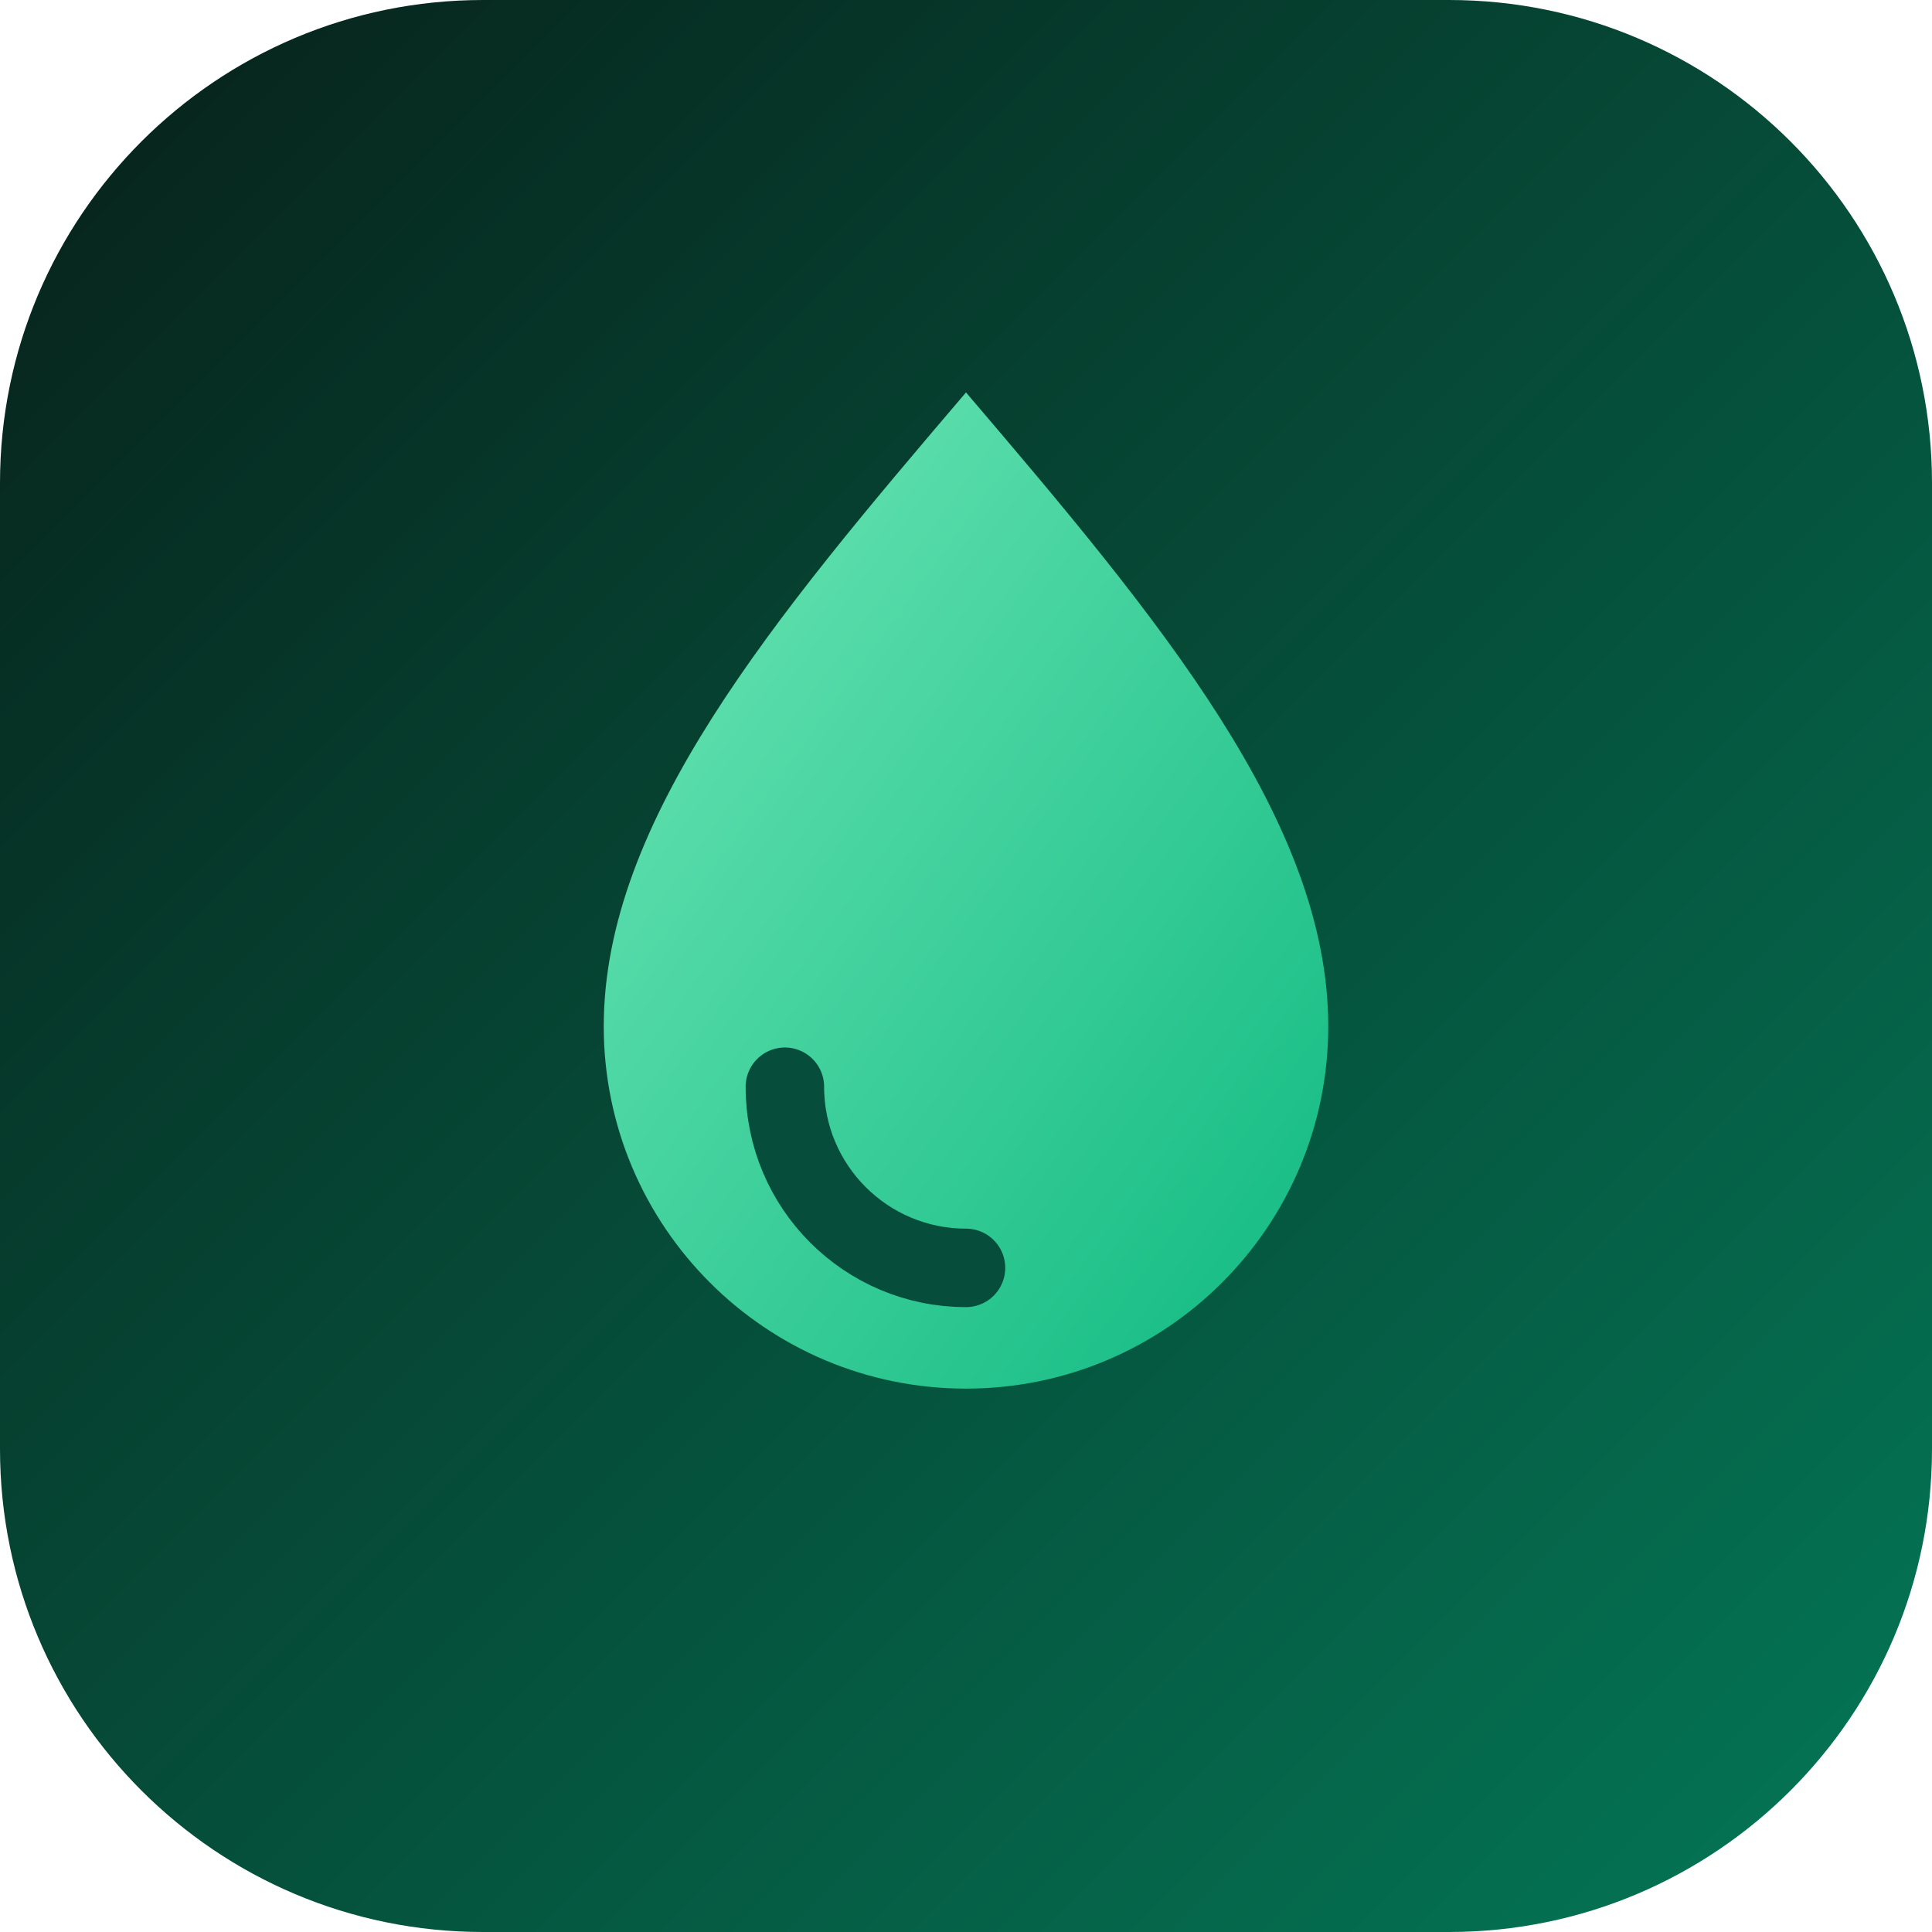
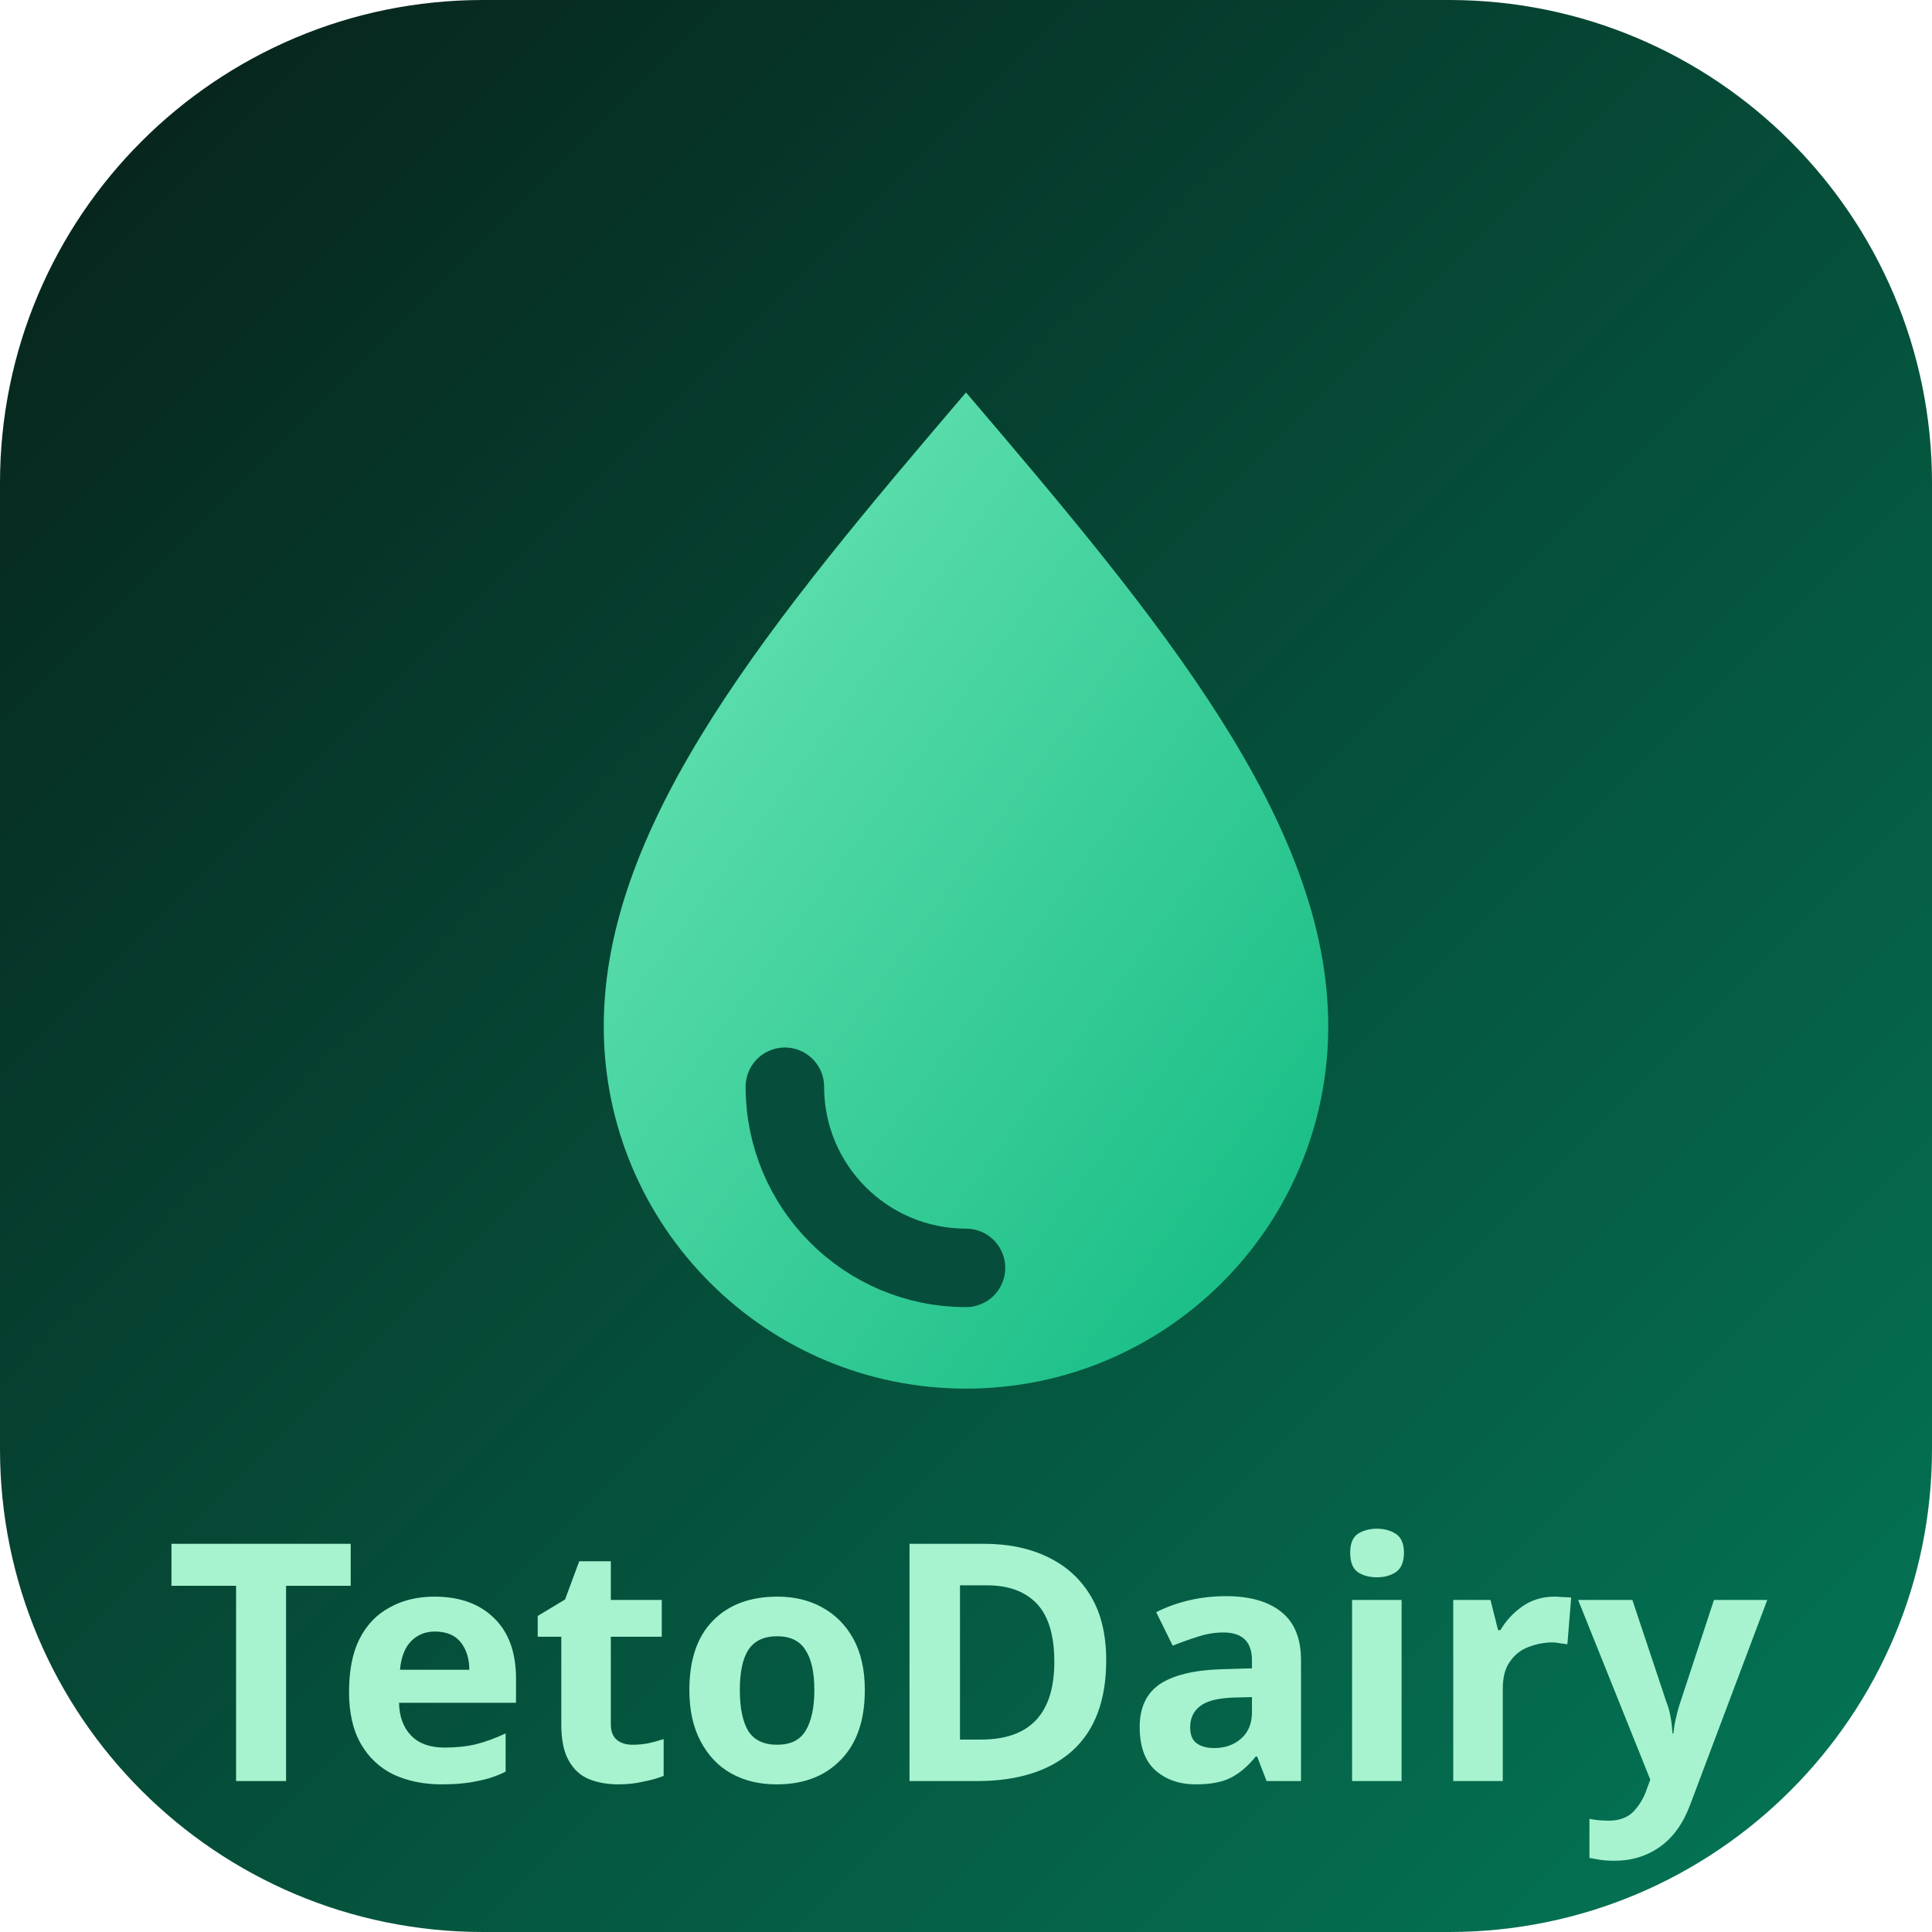
- <svg xmlns="http://www.w3.org/2000/svg" viewBox="0 0 64 64" role="img" aria-label="Spring Water Dairy">
+ <svg xmlns="http://www.w3.org/2000/svg" viewBox="0 0 64 64" role="img" aria-label="TetoDairy">
  <defs>
    <linearGradient id="bg" x1="0" y1="0" x2="1" y2="1">
      <stop offset="0" stop-color="#072019" />
      <stop offset="1" stop-color="#047857" />
    </linearGradient>
    <linearGradient id="drop" x1="0" y1="0" x2="1" y2="1">
      <stop offset="0" stop-color="#6ee7b7" />
      <stop offset="1" stop-color="#10b981" />
    </linearGradient>
  </defs>
  <rect width="64" height="64" rx="16" fill="url(#bg)" />
  <path d="M32 13c6.4 7.5 12 14.2 12 21a12 12 0 0 1-24 0c0-6.8 5.6-13.5 12-21Z" fill="url(#drop)" />
  <path d="M26 36a6 6 0 0 0 6 6" stroke="#064e3b" stroke-width="2.6" stroke-linecap="round" fill="none" />
+   <text x="32" y="59" text-anchor="middle" font-family="system-ui, sans-serif" font-size="11" font-weight="700" fill="#a7f3d0">TetoDairy</text>
</svg>
